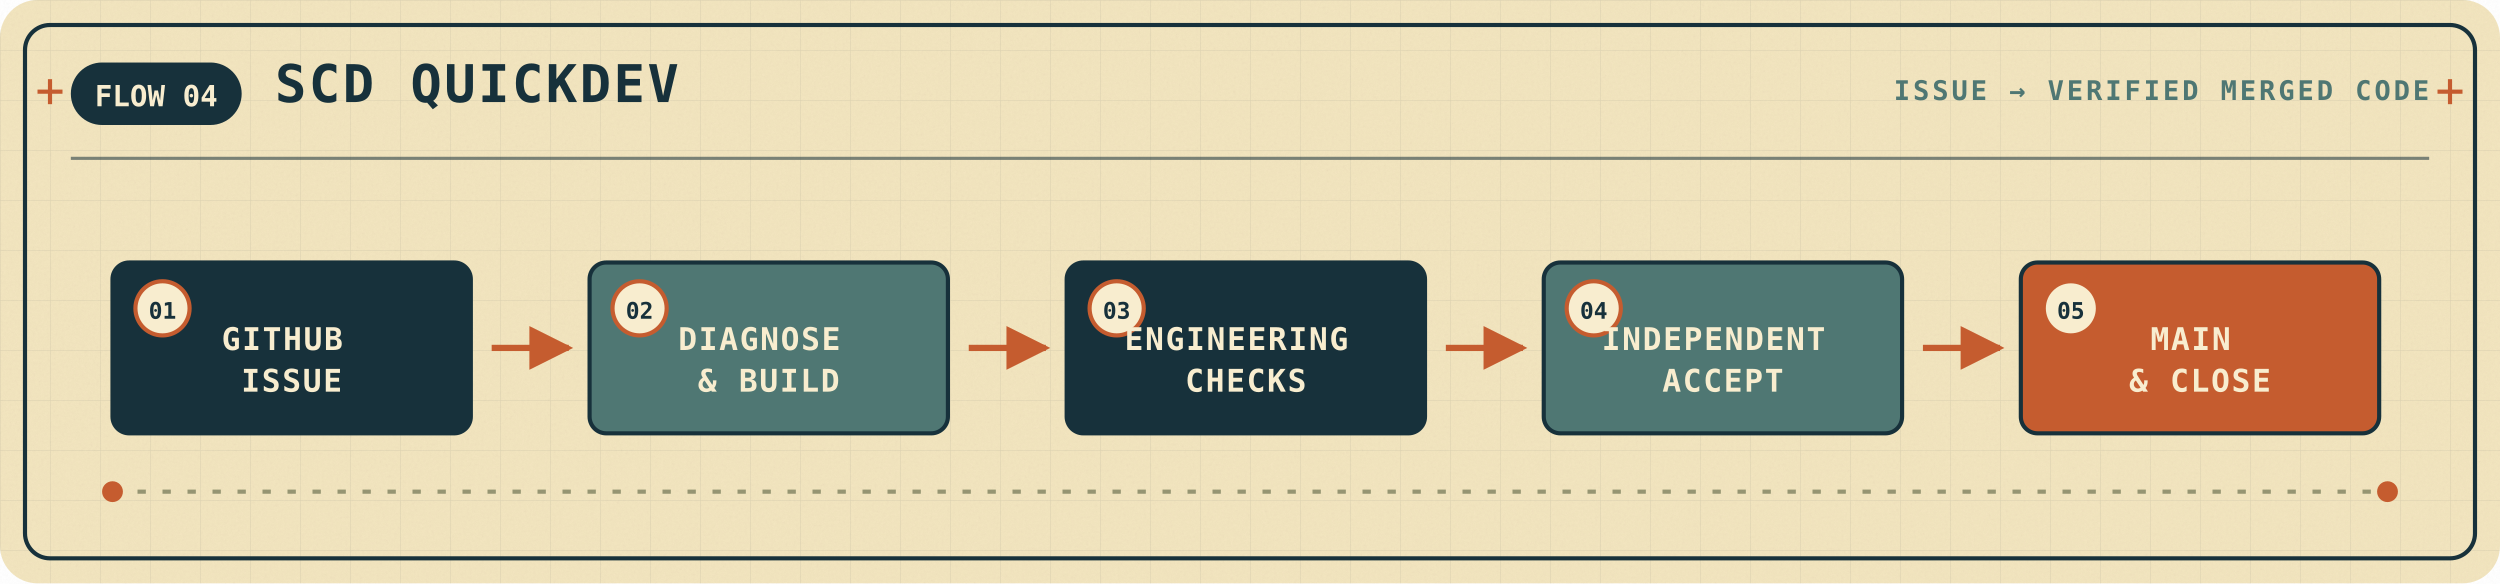
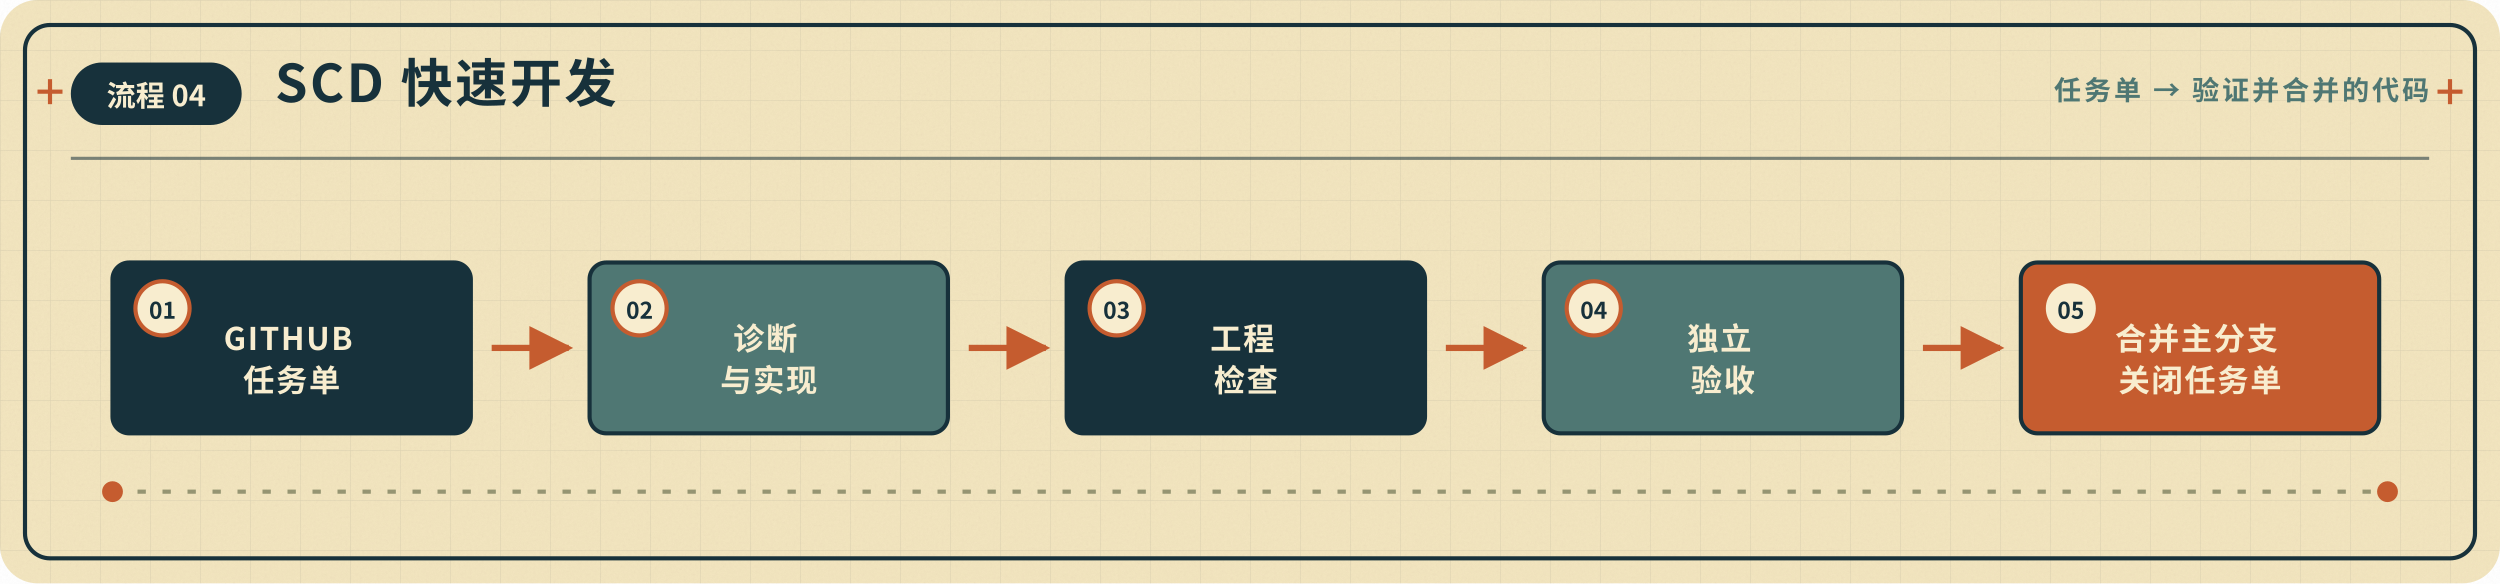
<svg xmlns="http://www.w3.org/2000/svg" width="1200" height="280" viewBox="0 0 1200 280" role="img" aria-labelledby="title desc">
  <defs>
    <pattern id="grid" width="24" height="24" patternUnits="userSpaceOnUse">
      <path d="M 24 0 L 0 0 0 24" fill="none" stroke="#17313b" stroke-width="0.55" opacity="0.1" />
    </pattern>
    <filter id="paperNoise" x="0" y="0" width="100%" height="100%">
      <feTurbulence type="fractalNoise" baseFrequency="0.72" numOctaves="3" seed="11" />
      <feColorMatrix type="saturate" values="0" />
      <feComponentTransfer>
        <feFuncA type="table" tableValues="0 0.08" />
      </feComponentTransfer>
    </filter>
    <marker id="arrow" viewBox="0 0 10 10" refX="9" refY="5" markerWidth="7" markerHeight="7" orient="auto-start-reverse">
      <path d="M 0 0 L 10 5 L 0 10 z" fill="#c55c2f" />
    </marker>
  </defs>
  <rect width="1200" height="280" rx="18" fill="#f2e4bd" />
  <rect width="1200" height="280" rx="18" fill="url(#grid)" />
  <rect width="1200" height="280" rx="18" filter="url(#paperNoise)" opacity="0.8" />
  <rect x="12" y="12" width="1176" height="256" rx="12" fill="none" stroke="#17313b" stroke-width="2" />
  <path d="M 18 44 H 30 M 24 38 V 50 M 1170 44 H 1182 M 1176 38 V 50" stroke="#c55c2f" stroke-width="2" />
  <rect x="34" y="30" width="82" height="30" rx="15" fill="#17313b" />
-   <text x="75" y="51" fill="#f8edcf" text-anchor="middle" font-family="ui-monospace, SFMono-Regular, Menlo, Consolas, monospace" font-size="14" font-weight="700">FLOW 04</text>
-   <text x="132" y="49" fill="#17313b" font-family="ui-monospace, SFMono-Regular, Menlo, Consolas, monospace" font-size="25" font-weight="800" letter-spacing="1.2">SCD QUICKDEV</text>
-   <text x="1166" y="48" fill="#4f7773" text-anchor="end" font-family="ui-monospace, SFMono-Regular, Menlo, Consolas, monospace" font-size="13" font-weight="700" letter-spacing="1.4">ISSUE → VERIFIED MERGED CODE</text>
+   <text x="75" y="51" fill="#f8edcf" text-anchor="middle" font-family="'PingFang SC', 'Microsoft YaHei', 'Noto Sans CJK SC', ui-monospace, monospace" font-size="14" font-weight="700">流程 04</text>
+   <text x="132" y="49" fill="#17313b" font-family="'PingFang SC', 'Microsoft YaHei', 'Noto Sans CJK SC', ui-monospace, monospace" font-size="25" font-weight="800" letter-spacing="1.2">SCD 快速开发</text>
+   <text x="1166" y="48" fill="#4f7773" text-anchor="end" font-family="'PingFang SC', 'Microsoft YaHei', 'Noto Sans CJK SC', ui-monospace, monospace" font-size="13" font-weight="700" letter-spacing="1.4">任务单 → 验证并合并的代码</text>
  <line x1="34" y1="76" x2="1166" y2="76" stroke="#17313b" stroke-width="1.5" opacity="0.55" />
  <path d="M 236 167 H 273" fill="none" stroke="#c55c2f" stroke-width="3" marker-end="url(#arrow)" />
  <g>
    <rect x="54" y="126" width="172" height="82" rx="8" fill="#17313b" stroke="#17313b" stroke-width="2" />
    <circle cx="78" cy="148" r="13" fill="#f8edcf" stroke="#c55c2f" stroke-width="2" />
-     <text x="78" y="153" fill="#17313b" text-anchor="middle" font-family="ui-monospace, SFMono-Regular, Menlo, Consolas, monospace" font-size="11" font-weight="800">01</text>
-     <text x="140" y="168" fill="#f8edcf" text-anchor="middle" font-family="ui-monospace, SFMono-Regular, Menlo, Consolas, monospace" font-size="15" font-weight="800" letter-spacing="0.8">
+     <text x="78" y="153" fill="#17313b" text-anchor="middle" font-family="'PingFang SC', 'Microsoft YaHei', 'Noto Sans CJK SC', ui-monospace, monospace" font-size="11" font-weight="800">01</text>
+     <text x="140" y="168" fill="#f8edcf" text-anchor="middle" font-family="'PingFang SC', 'Microsoft YaHei', 'Noto Sans CJK SC', ui-monospace, monospace" font-size="15" font-weight="800" letter-spacing="0.8">
      <tspan x="140" dy="0">GITHUB</tspan>
-       <tspan x="140" dy="20">ISSUE</tspan>
+       <tspan x="140" dy="20">任务单</tspan>
    </text>
  </g>
  <path d="M 465 167 H 502" fill="none" stroke="#c55c2f" stroke-width="3" marker-end="url(#arrow)" />
  <g>
    <rect x="283" y="126" width="172" height="82" rx="8" fill="#4f7773" stroke="#17313b" stroke-width="2" />
    <circle cx="307" cy="148" r="13" fill="#f8edcf" stroke="#c55c2f" stroke-width="2" />
-     <text x="307" y="153" fill="#17313b" text-anchor="middle" font-family="ui-monospace, SFMono-Regular, Menlo, Consolas, monospace" font-size="11" font-weight="800">02</text>
-     <text x="369" y="168" fill="#f8edcf" text-anchor="middle" font-family="ui-monospace, SFMono-Regular, Menlo, Consolas, monospace" font-size="15" font-weight="800" letter-spacing="0.8">
-       <tspan x="369" dy="0">DIAGNOSE</tspan>
-       <tspan x="369" dy="20">&amp; BUILD</tspan>
+     <text x="307" y="153" fill="#17313b" text-anchor="middle" font-family="'PingFang SC', 'Microsoft YaHei', 'Noto Sans CJK SC', ui-monospace, monospace" font-size="11" font-weight="800">02</text>
+     <text x="369" y="168" fill="#f8edcf" text-anchor="middle" font-family="'PingFang SC', 'Microsoft YaHei', 'Noto Sans CJK SC', ui-monospace, monospace" font-size="15" font-weight="800" letter-spacing="0.8">
+       <tspan x="369" dy="0">诊断</tspan>
+       <tspan x="369" dy="20">与实现</tspan>
    </text>
  </g>
  <path d="M 694 167 H 731" fill="none" stroke="#c55c2f" stroke-width="3" marker-end="url(#arrow)" />
  <g>
    <rect x="512" y="126" width="172" height="82" rx="8" fill="#17313b" stroke="#17313b" stroke-width="2" />
    <circle cx="536" cy="148" r="13" fill="#f8edcf" stroke="#c55c2f" stroke-width="2" />
-     <text x="536" y="153" fill="#17313b" text-anchor="middle" font-family="ui-monospace, SFMono-Regular, Menlo, Consolas, monospace" font-size="11" font-weight="800">03</text>
-     <text x="598" y="168" fill="#f8edcf" text-anchor="middle" font-family="ui-monospace, SFMono-Regular, Menlo, Consolas, monospace" font-size="15" font-weight="800" letter-spacing="0.8">
-       <tspan x="598" dy="0">ENGINEERING</tspan>
-       <tspan x="598" dy="20">CHECKS</tspan>
+     <text x="536" y="153" fill="#17313b" text-anchor="middle" font-family="'PingFang SC', 'Microsoft YaHei', 'Noto Sans CJK SC', ui-monospace, monospace" font-size="11" font-weight="800">03</text>
+     <text x="598" y="168" fill="#f8edcf" text-anchor="middle" font-family="'PingFang SC', 'Microsoft YaHei', 'Noto Sans CJK SC', ui-monospace, monospace" font-size="15" font-weight="800" letter-spacing="0.8">
+       <tspan x="598" dy="0">工程</tspan>
+       <tspan x="598" dy="20">检查</tspan>
    </text>
  </g>
  <path d="M 923 167 H 960" fill="none" stroke="#c55c2f" stroke-width="3" marker-end="url(#arrow)" />
  <g>
    <rect x="741" y="126" width="172" height="82" rx="8" fill="#4f7773" stroke="#17313b" stroke-width="2" />
    <circle cx="765" cy="148" r="13" fill="#f8edcf" stroke="#c55c2f" stroke-width="2" />
-     <text x="765" y="153" fill="#17313b" text-anchor="middle" font-family="ui-monospace, SFMono-Regular, Menlo, Consolas, monospace" font-size="11" font-weight="800">04</text>
-     <text x="827" y="168" fill="#f8edcf" text-anchor="middle" font-family="ui-monospace, SFMono-Regular, Menlo, Consolas, monospace" font-size="15" font-weight="800" letter-spacing="0.8">
-       <tspan x="827" dy="0">INDEPENDENT</tspan>
-       <tspan x="827" dy="20">ACCEPT</tspan>
+     <text x="765" y="153" fill="#17313b" text-anchor="middle" font-family="'PingFang SC', 'Microsoft YaHei', 'Noto Sans CJK SC', ui-monospace, monospace" font-size="11" font-weight="800">04</text>
+     <text x="827" y="168" fill="#f8edcf" text-anchor="middle" font-family="'PingFang SC', 'Microsoft YaHei', 'Noto Sans CJK SC', ui-monospace, monospace" font-size="15" font-weight="800" letter-spacing="0.8">
+       <tspan x="827" dy="0">独立</tspan>
+       <tspan x="827" dy="20">验收</tspan>
    </text>
  </g>
  <g>
    <rect x="970" y="126" width="172" height="82" rx="8" fill="#c55c2f" stroke="#17313b" stroke-width="2" />
    <circle cx="994" cy="148" r="13" fill="#f8edcf" stroke="#c55c2f" stroke-width="2" />
-     <text x="994" y="153" fill="#17313b" text-anchor="middle" font-family="ui-monospace, SFMono-Regular, Menlo, Consolas, monospace" font-size="11" font-weight="800">05</text>
-     <text x="1056" y="168" fill="#f8edcf" text-anchor="middle" font-family="ui-monospace, SFMono-Regular, Menlo, Consolas, monospace" font-size="15" font-weight="800" letter-spacing="0.8">
-       <tspan x="1056" dy="0">MAIN</tspan>
-       <tspan x="1056" dy="20">&amp; CLOSE</tspan>
+     <text x="994" y="153" fill="#17313b" text-anchor="middle" font-family="'PingFang SC', 'Microsoft YaHei', 'Noto Sans CJK SC', ui-monospace, monospace" font-size="11" font-weight="800">05</text>
+     <text x="1056" y="168" fill="#f8edcf" text-anchor="middle" font-family="'PingFang SC', 'Microsoft YaHei', 'Noto Sans CJK SC', ui-monospace, monospace" font-size="15" font-weight="800" letter-spacing="0.8">
+       <tspan x="1056" dy="0">合并主分支</tspan>
+       <tspan x="1056" dy="20">关闭任务单</tspan>
    </text>
  </g>
  <path d="M 54 236 H 1146" stroke="#6f7453" stroke-width="2" stroke-dasharray="4 8" opacity="0.7" />
  <circle cx="54" cy="236" r="5" fill="#c55c2f" />
  <circle cx="1146" cy="236" r="5" fill="#c55c2f" />
</svg>
